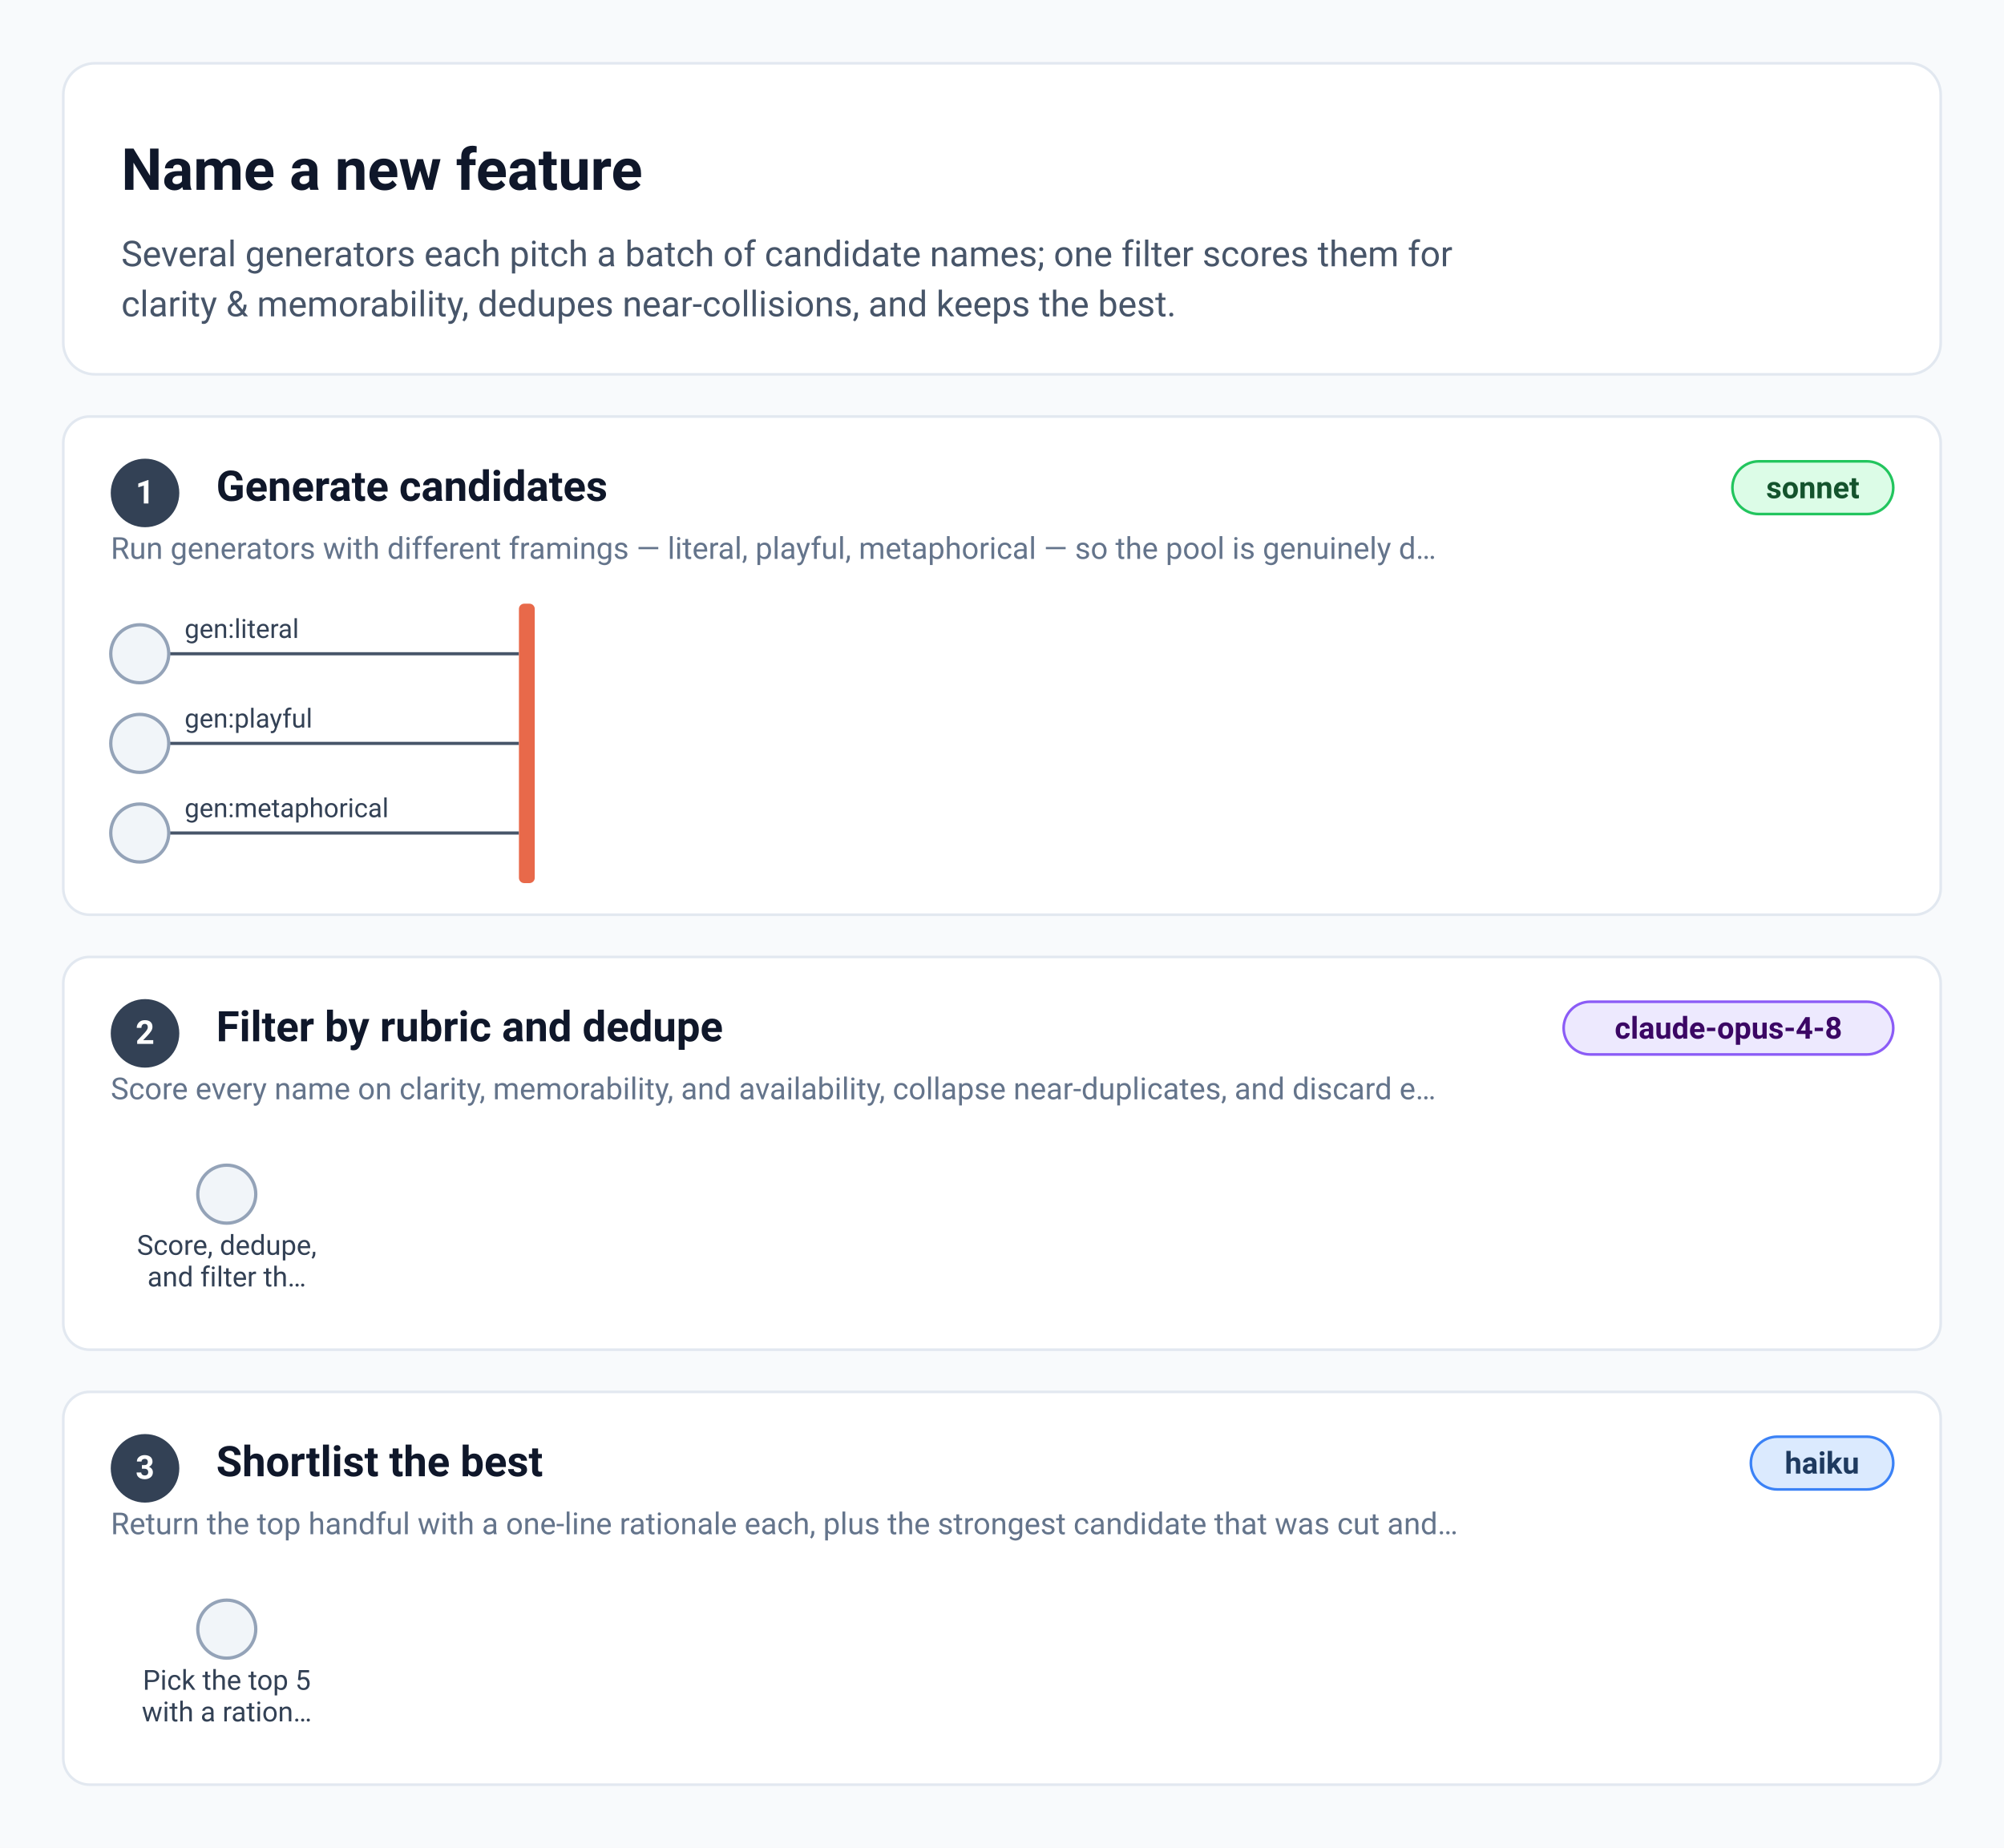
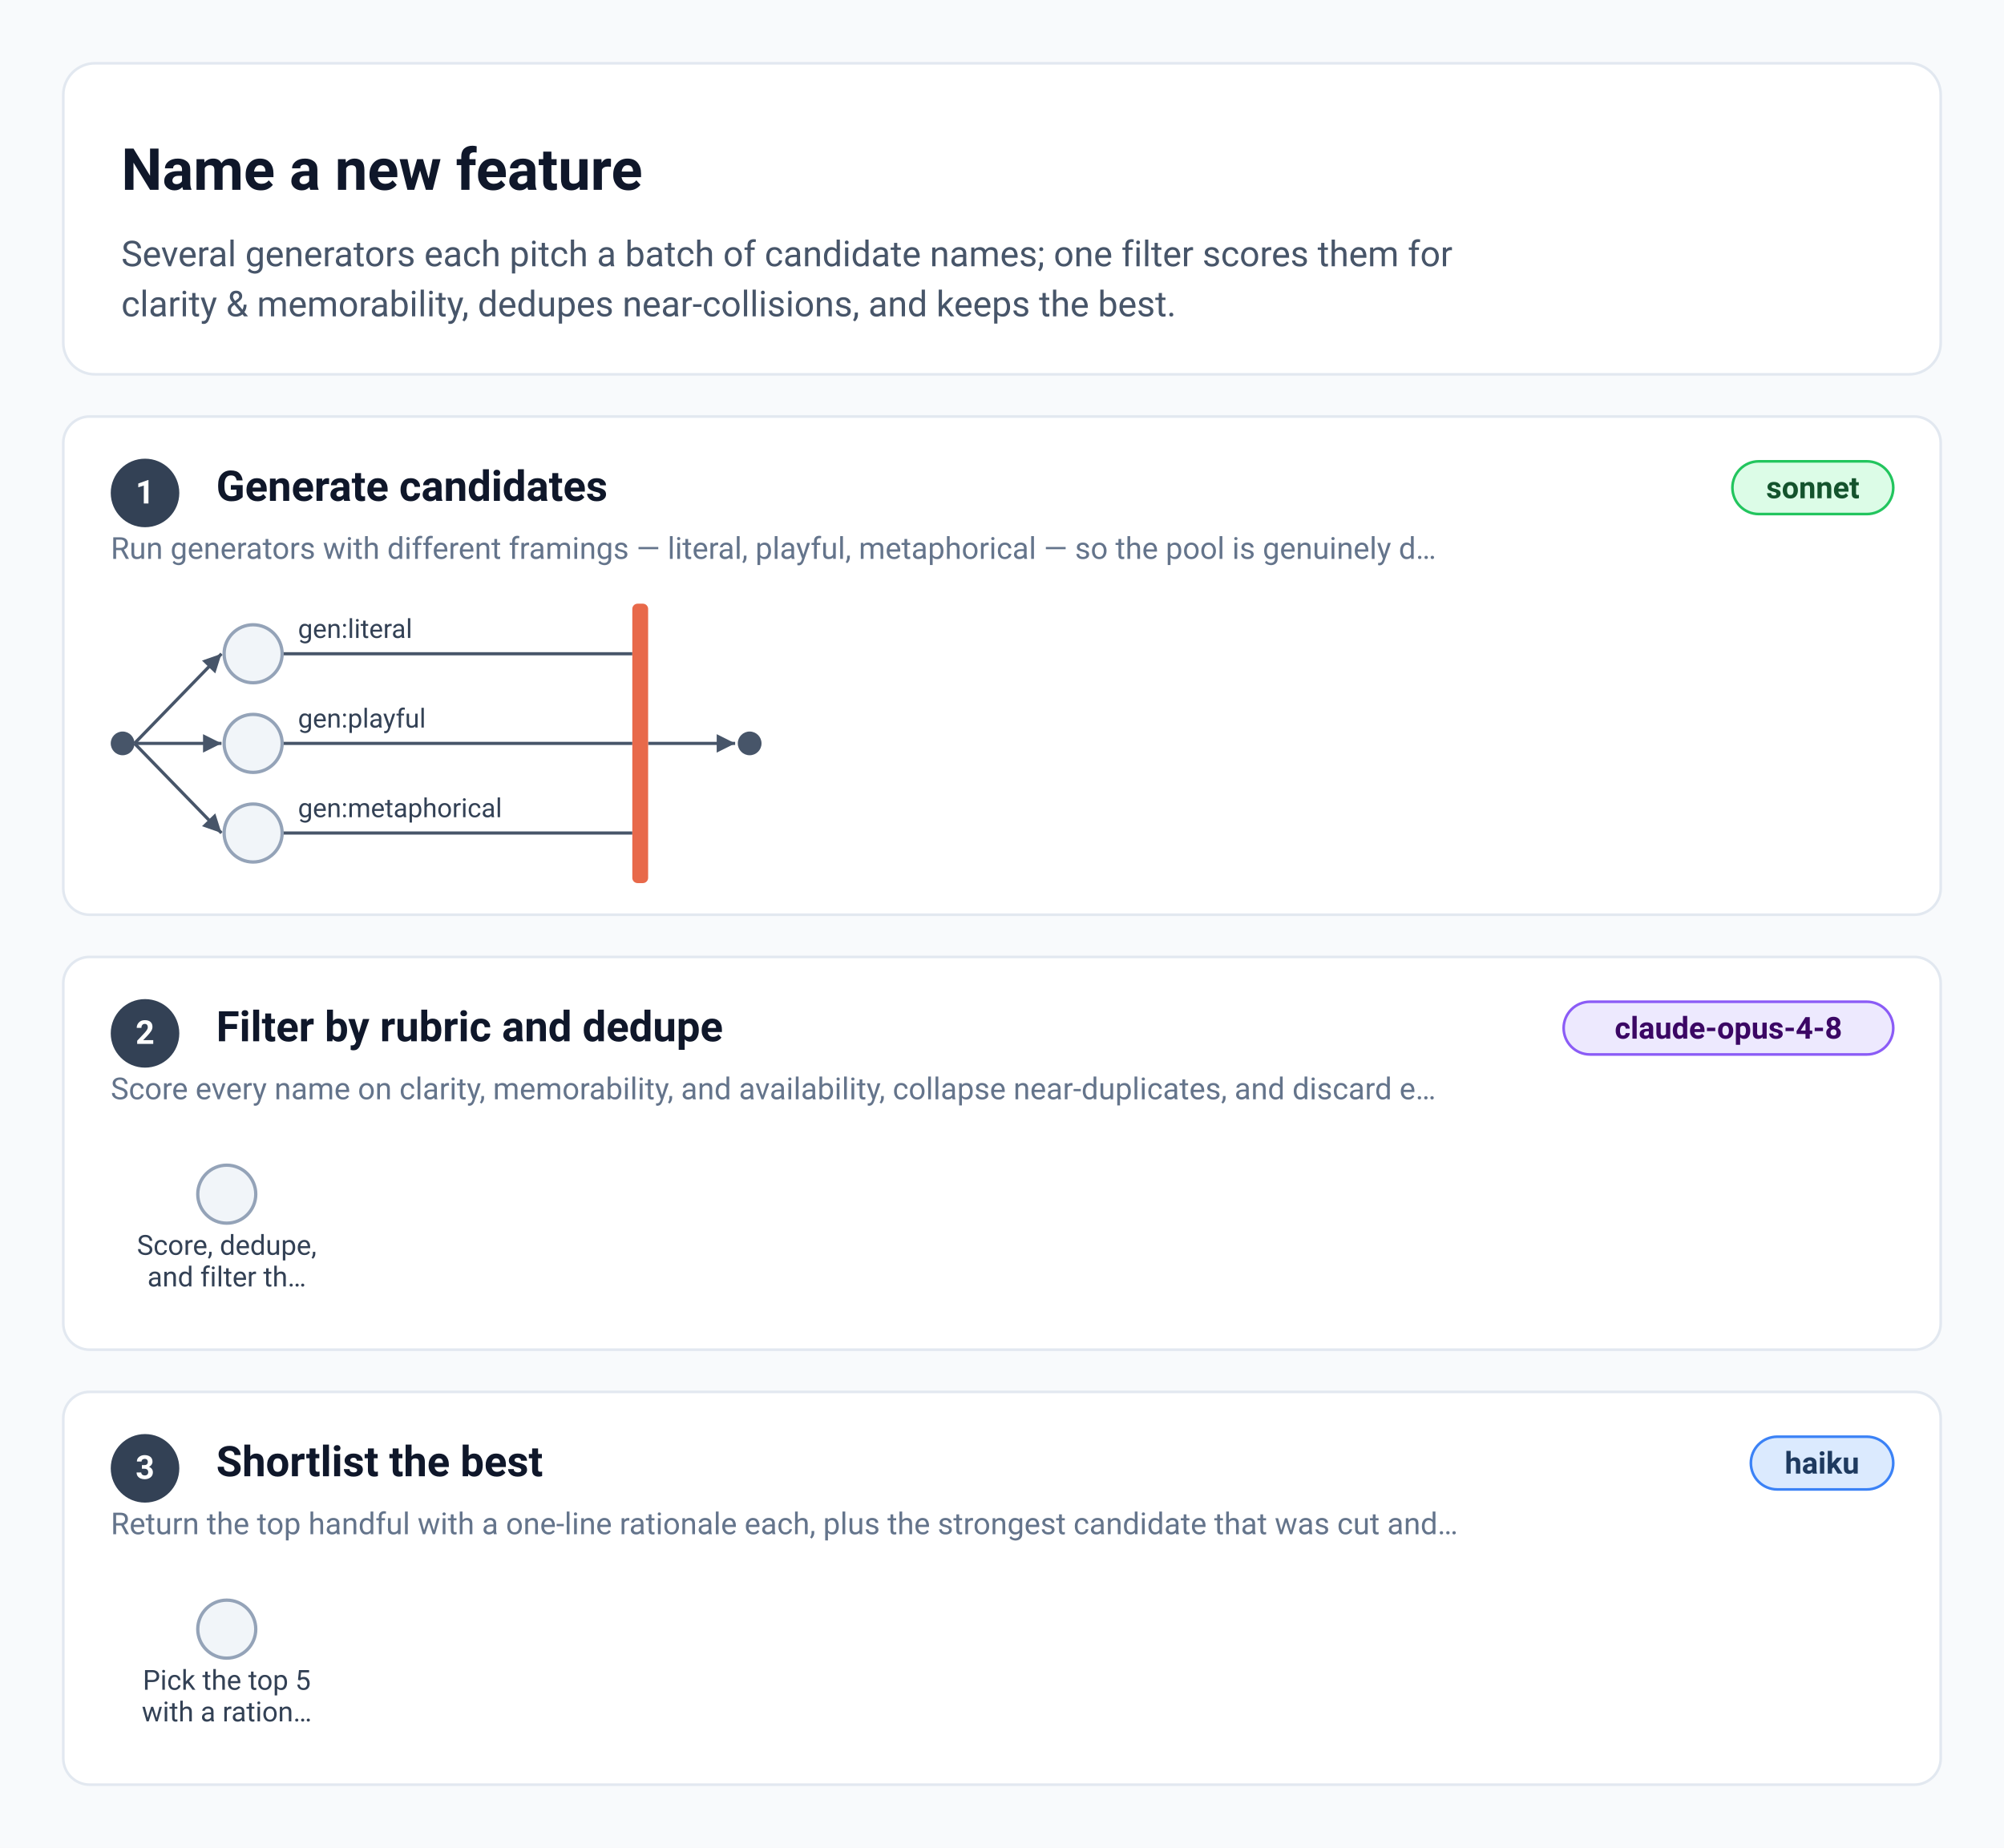
<svg xmlns="http://www.w3.org/2000/svg" width="760" height="701" viewBox="0 0 760 701" font-family="-apple-system, BlinkMacSystemFont, 'Segoe UI', Roboto, Helvetica, Arial, sans-serif">
  <rect width="760" height="701" fill="#f8fafc" />
  <g transform="translate(0 24)">
    <g class="header-card">
      <rect x="24" y="0" width="712" height="118" rx="12" fill="#ffffff" stroke="#e2e8f0" stroke-width="1" />
      <text x="46" y="48" font-size="22" fill="#0f172a" font-weight="700">Name a new feature</text>
      <text x="46" y="77" font-size="13.5" fill="#475569">Several generators each pitch a batch of candidate names; one filter scores them for</text>
      <text x="46" y="96" font-size="13.5" fill="#475569">clarity &amp; memorability, dedupes near-collisions, and keeps the best.</text>
    </g>
  </g>
  <g transform="translate(0 158)">
    <g class="graph-band">
      <rect x="24" y="0" width="712" height="189" rx="10" fill="#ffffff" stroke="#e2e8f0" stroke-width="1" />
      <circle cx="55" cy="29" r="13" fill="#334155" />
      <text x="55" y="33" font-size="12.5" fill="#ffffff" font-weight="700" text-anchor="middle">1</text>
      <text x="82" y="32" font-size="16" fill="#0f172a" font-weight="700">Generate candidates</text>
      <rect x="657" y="17" width="61" height="20" rx="10" fill="#dcfce7" stroke="#22c55e" stroke-width="1" />
      <text x="687.5" y="31" font-size="11.5" fill="#14532d" font-weight="600" text-anchor="middle">sonnet</text>
      <text x="42" y="54" font-size="11.5" fill="#64748b">Run generators with different framings — literal, playful, metaphorical — so the pool is genuinely d…</text>
-       <path d="M 64 90 L 196.8 90" fill="none" stroke="#475569" stroke-width="1.2" />
-       <path d="M 64 124 L 196.8 124" fill="none" stroke="#475569" stroke-width="1.2" />
-       <path d="M 64 158 L 196.8 158" fill="none" stroke="#475569" stroke-width="1.2" />
+       <path d="M 51 124 L 84 90" fill="none" stroke="#475569" stroke-width="1.2" />
+       <g class="arrowhead">
+         <polygon points="84,90 81.64,97.46 76.61,92.59" fill="#475569" />
+       </g>
+       <path d="M 51 124 L 84 124" fill="none" stroke="#475569" stroke-width="1.2" />
+       <g class="arrowhead">
+         <polygon points="84,124 77,127.5 77,120.5" fill="#475569" />
+       </g>
+       <path d="M 51 124 L 84 158" fill="none" stroke="#475569" stroke-width="1.2" />
+       <g class="arrowhead">
+         <polygon points="84,158 76.61,155.41 81.64,150.54" fill="#475569" />
+       </g>
+       <path d="M 107 90 L 239.8 90" fill="none" stroke="#475569" stroke-width="1.2" />
+       <path d="M 107 124 L 239.8 124" fill="none" stroke="#475569" stroke-width="1.2" />
+       <path d="M 107 158 L 239.8 158" fill="none" stroke="#475569" stroke-width="1.2" />
+       <path d="M 245.8 124 L 278.8 124" fill="none" stroke="#475569" stroke-width="1.2" />
+       <g class="arrowhead">
+         <polygon points="278.8,124 271.8,127.5 271.8,120.5" fill="#475569" />
+       </g>
+       <circle class="hub" cx="46.5" cy="124" r="4.5" fill="#475569" />
      <g class="agent-node">
-         <circle cx="53" cy="90" r="11" fill="#f1f5f9" stroke="#94a3b8" stroke-width="1.25" />
-         <text x="70" y="84" font-size="10" fill="#334155">gen:literal</text>
-         <circle cx="53" cy="124" r="11" fill="#f1f5f9" stroke="#94a3b8" stroke-width="1.25" />
-         <text x="70" y="118" font-size="10" fill="#334155">gen:playful</text>
-         <circle cx="53" cy="158" r="11" fill="#f1f5f9" stroke="#94a3b8" stroke-width="1.25" />
-         <text x="70" y="152" font-size="10" fill="#334155">gen:metaphorical</text>
+         <circle cx="96" cy="90" r="11" fill="#f1f5f9" stroke="#94a3b8" stroke-width="1.25" />
+         <text x="113" y="84" font-size="10" fill="#334155">gen:literal</text>
+         <circle cx="96" cy="124" r="11" fill="#f1f5f9" stroke="#94a3b8" stroke-width="1.25" />
+         <text x="113" y="118" font-size="10" fill="#334155">gen:playful</text>
+         <circle cx="96" cy="158" r="11" fill="#f1f5f9" stroke="#94a3b8" stroke-width="1.25" />
+         <text x="113" y="152" font-size="10" fill="#334155">gen:metaphorical</text>
      </g>
-       <rect class="barrier" x="196.8" y="71" width="6" height="106" rx="2" fill="#e8694a" />
+       <rect class="barrier" x="239.8" y="71" width="6" height="106" rx="2" fill="#e8694a" />
+       <circle class="hub" cx="284.3" cy="124" r="4.5" fill="#475569" />
    </g>
  </g>
  <g transform="translate(0 363)">
    <g class="graph-band">
      <rect x="24" y="0" width="712" height="149" rx="10" fill="#ffffff" stroke="#e2e8f0" stroke-width="1" />
      <circle cx="55" cy="29" r="13" fill="#334155" />
      <text x="55" y="33" font-size="12.5" fill="#ffffff" font-weight="700" text-anchor="middle">2</text>
      <text x="82" y="32" font-size="16" fill="#0f172a" font-weight="700">Filter by rubric and dedupe</text>
      <rect x="593" y="17" width="125" height="20" rx="10" fill="#ede9fe" stroke="#8b5cf6" stroke-width="1" />
      <text x="655.5" y="31" font-size="11.5" fill="#3b0764" font-weight="600" text-anchor="middle">claude-opus-4-8</text>
      <text x="42" y="54" font-size="11.5" fill="#64748b">Score every name on clarity, memorability, and availability, collapse near-duplicates, and discard e…</text>
      <g class="agent-node">
        <circle cx="86" cy="90" r="11" fill="#f1f5f9" stroke="#94a3b8" stroke-width="1.25" />
        <text x="86" y="113" font-size="10.5" fill="#334155" text-anchor="middle">Score, dedupe,</text>
        <text x="86" y="125" font-size="10.5" fill="#334155" text-anchor="middle">and filter th…</text>
      </g>
    </g>
  </g>
  <g transform="translate(0 528)">
    <g class="graph-band">
      <rect x="24" y="0" width="712" height="149" rx="10" fill="#ffffff" stroke="#e2e8f0" stroke-width="1" />
      <circle cx="55" cy="29" r="13" fill="#334155" />
      <text x="55" y="33" font-size="12.5" fill="#ffffff" font-weight="700" text-anchor="middle">3</text>
      <text x="82" y="32" font-size="16" fill="#0f172a" font-weight="700">Shortlist the best</text>
      <rect x="664" y="17" width="54" height="20" rx="10" fill="#dbeafe" stroke="#3b82f6" stroke-width="1" />
      <text x="691" y="31" font-size="11.5" fill="#1e3a5f" font-weight="600" text-anchor="middle">haiku</text>
      <text x="42" y="54" font-size="11.5" fill="#64748b">Return the top handful with a one-line rationale each, plus the strongest candidate that was cut and…</text>
      <g class="agent-node">
        <circle cx="86" cy="90" r="11" fill="#f1f5f9" stroke="#94a3b8" stroke-width="1.25" />
        <text x="86" y="113" font-size="10.5" fill="#334155" text-anchor="middle">Pick the top 5</text>
        <text x="86" y="125" font-size="10.5" fill="#334155" text-anchor="middle">with a ration…</text>
      </g>
    </g>
  </g>
</svg>
